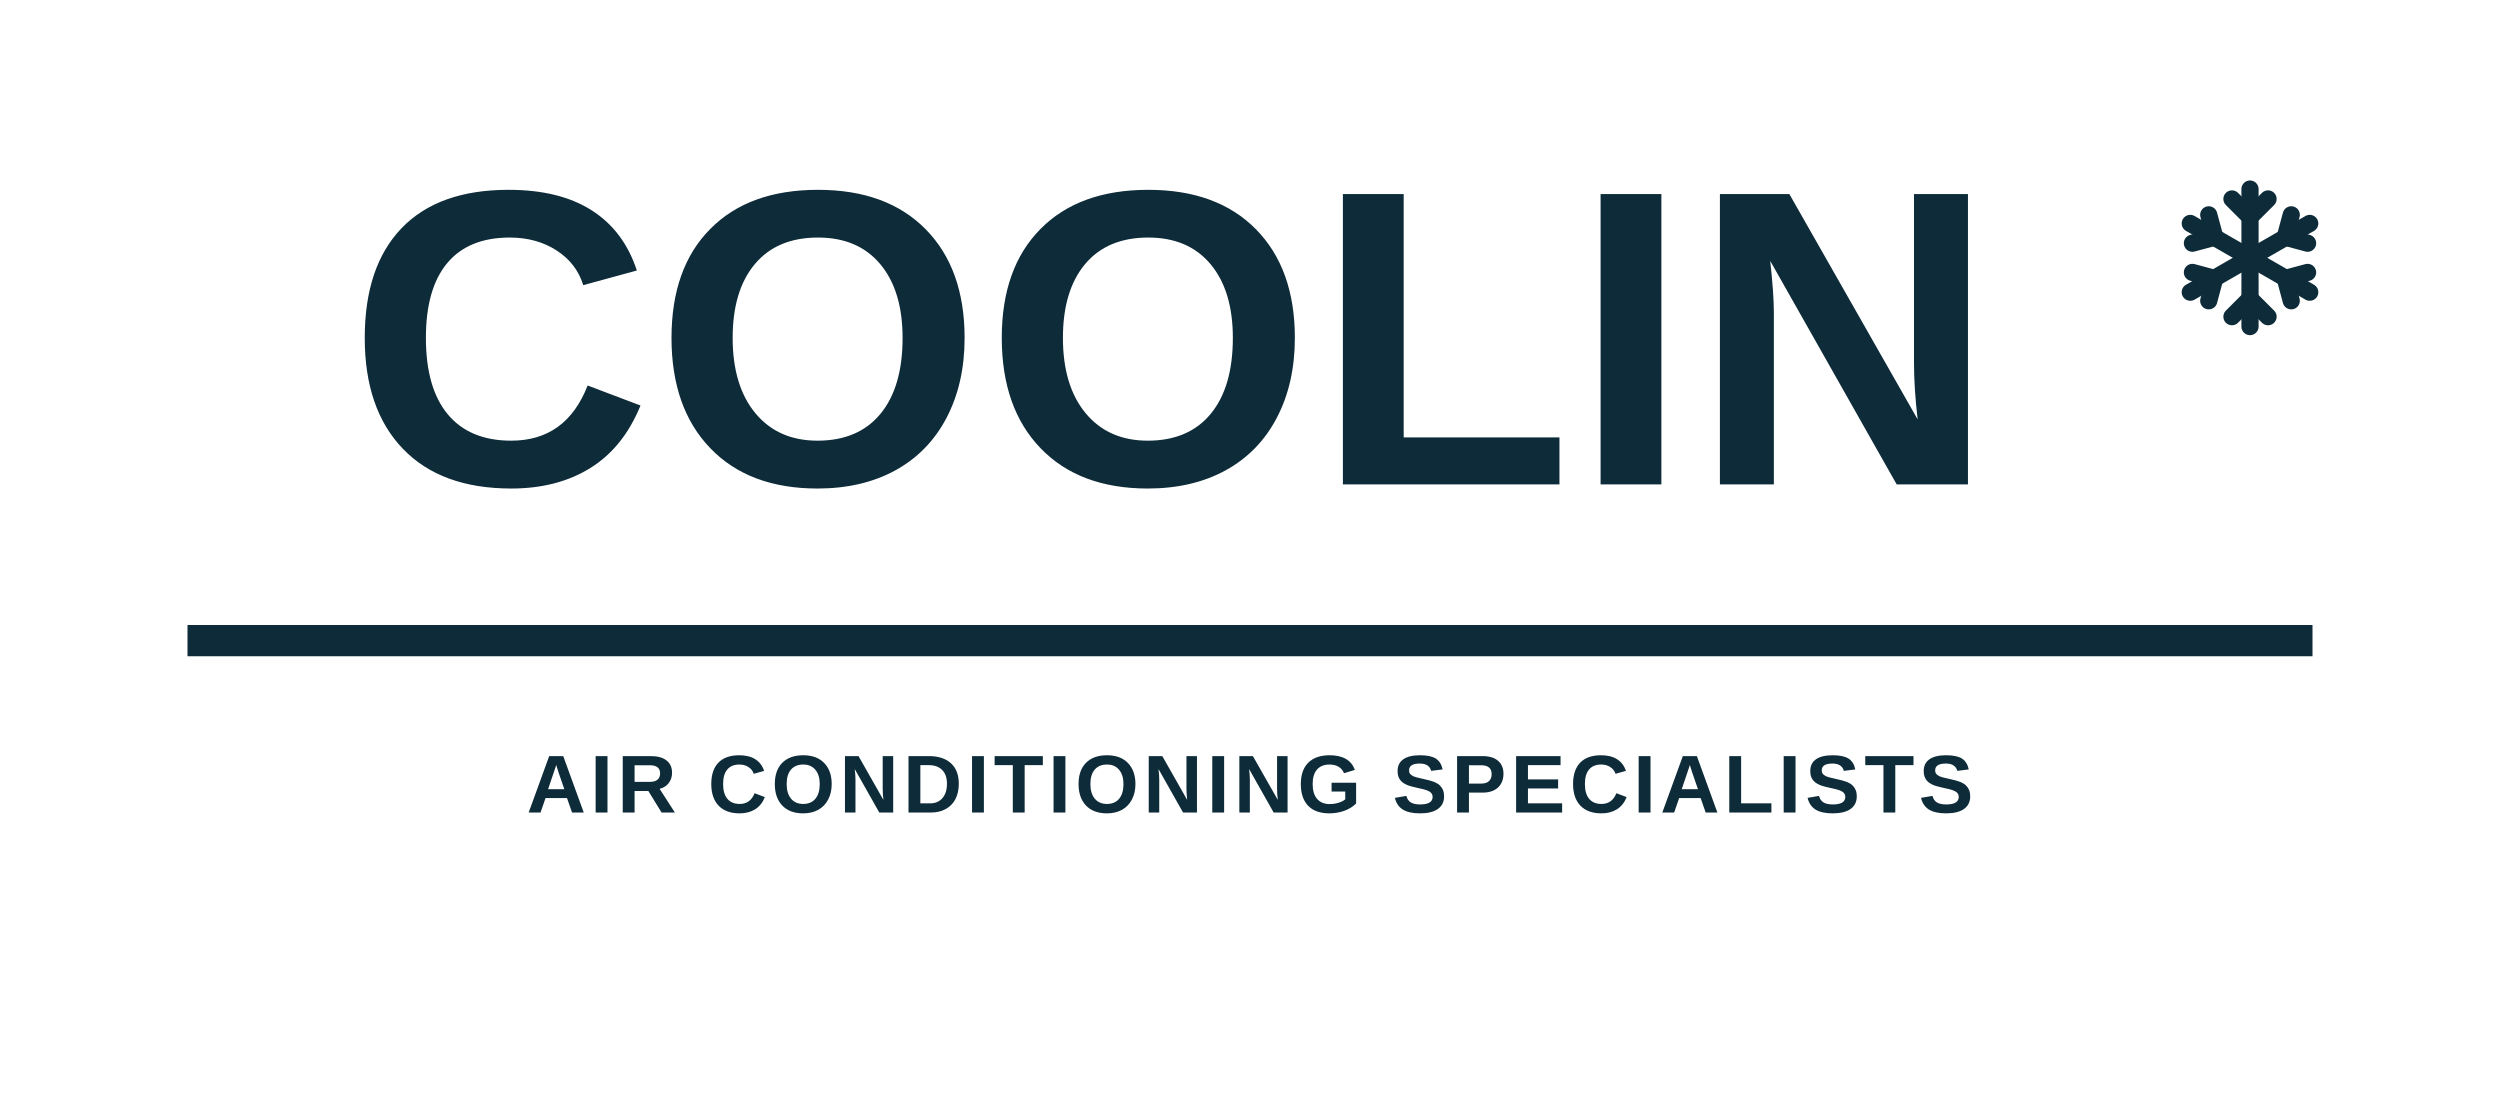
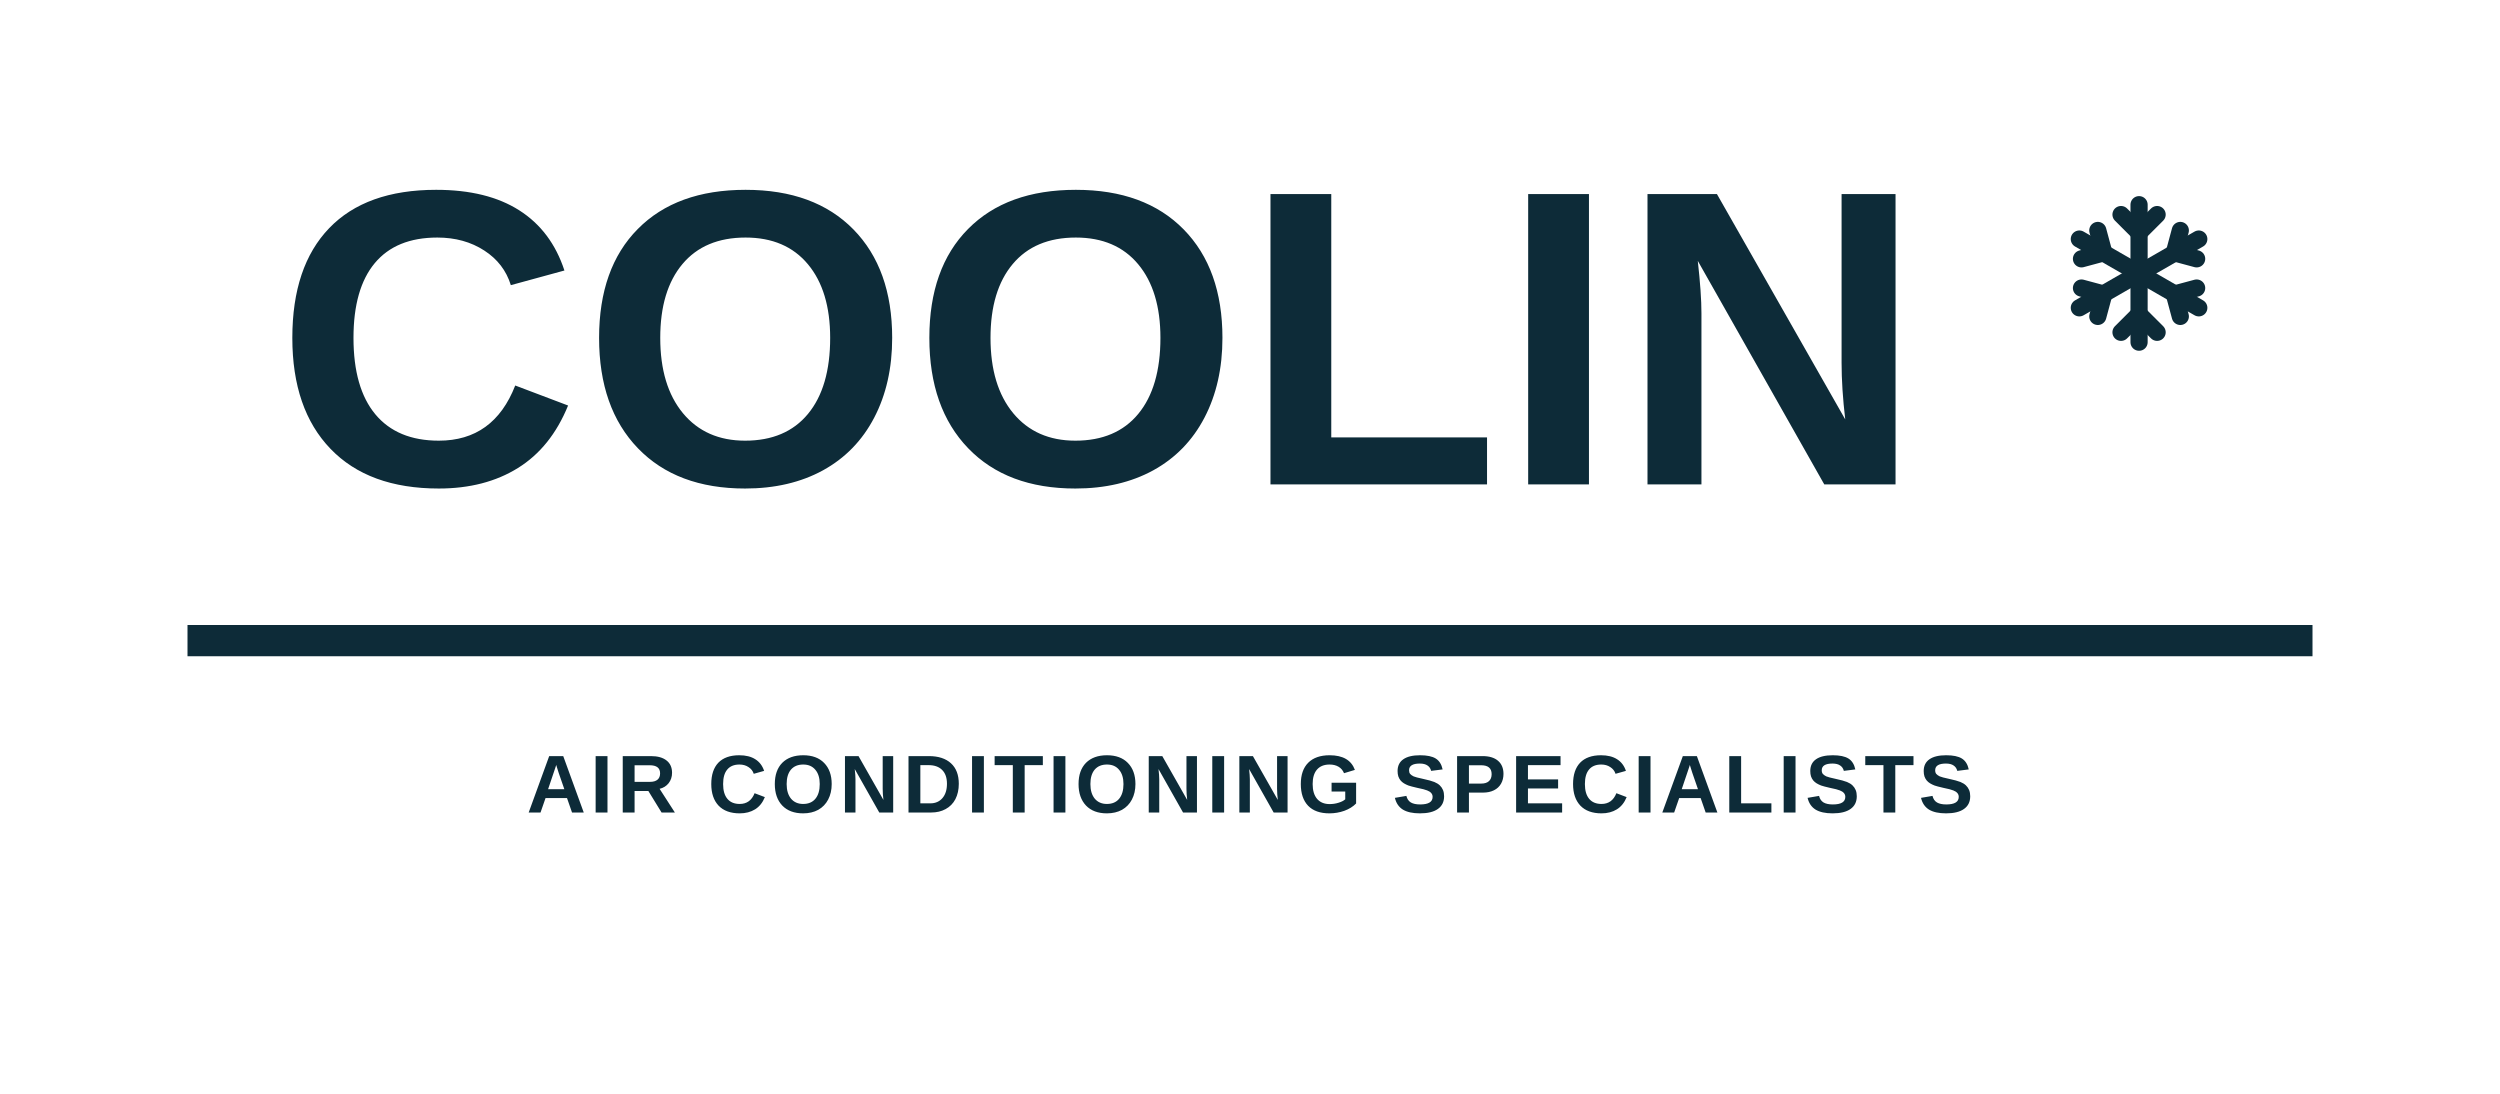
<svg xmlns="http://www.w3.org/2000/svg" width="320" height="140" viewBox="0 0 320 140">
-   <g>
-     <text x="150" y="62" text-anchor="middle" font-family="Archivo, 'Archivo Black', 'Helvetica Neue', Arial, sans-serif" font-size="54" font-weight="800" letter-spacing="0.27" fill="#0D2B38">COOL<tspan fill="#0D2B38">IN</tspan>
-     </text>
-     <g transform="translate(288 33) scale(0.55)">
-       <g stroke="#0D2B38" stroke-width="4" stroke-linecap="round" fill="none">
-         <path d="M0-16V16" />
-         <path d="M-13.9-8L13.9 8" />
-         <path d="M13.9-8L-13.9 8" />
-         <path d="M0-9.5l-4.2-4.2M0-9.5l4.2-4.2M0 9.5l-4.2 4.2M0 9.5l4.2 4.2" />
-         <path d="M8.2 4.8l5.2-1.4M8.2 4.8l1.4 5.2M-8.2-4.8l-5.2 1.4M-8.2-4.8l-1.4-5.2" />
-         <path d="M8.2-4.8l5.2 1.4M8.2-4.8l1.4-5.2M-8.2 4.8l-5.2-1.4M-8.2 4.8l-1.4 5.2" />
-       </g>
+   <text x="35.2" y="62" font-family="Archivo, 'Archivo Black', 'Helvetica Neue', Arial, sans-serif" font-size="54" font-weight="800" letter-spacing="0.27" textLength="223.6" lengthAdjust="spacingAndGlyphs" fill="#0D2B38">COOL<tspan fill="#0D2B38">IN</tspan>
+   </text>
+   <g transform="translate(273.8 35) scale(0.55)">
+     <g stroke="#0D2B38" stroke-width="4" stroke-linecap="round" fill="none">
+       <path d="M0-16V16" />
+       <path d="M-13.9-8L13.9 8" />
+       <path d="M13.9-8L-13.9 8" />
+       <path d="M0-9.5l-4.2-4.2M0-9.5l4.2-4.2M0 9.5l-4.2 4.2M0 9.5l4.2 4.2" />
+       <path d="M8.2 4.8l5.2-1.4M8.2 4.8l1.4 5.2M-8.2-4.8l-5.2 1.4M-8.2-4.8l-1.4-5.2" />
+       <path d="M8.2-4.8l5.2 1.4M8.2-4.8l1.4-5.2M-8.2 4.8l-5.2-1.4M-8.2 4.8l-1.4 5.2" />
    </g>
-     <rect x="24" y="80" width="136" height="4" fill="#0D2B38" />
-     <rect x="160" y="80" width="136" height="4" fill="#0D2B38" />
-     <text x="160" y="104" text-anchor="middle" font-family="Archivo, 'Archivo Black', 'Helvetica Neue', Arial, sans-serif" font-size="10.5" font-weight="700" letter-spacing="0.55" fill="#0D2B38">AIR CONDITIONING SPECIALISTS</text>
  </g>
+   <rect x="24" y="80" width="136" height="4" fill="#0D2B38" />
+   <rect x="160" y="80" width="136" height="4" fill="#0D2B38" />
+   <text x="160" y="104" text-anchor="middle" font-family="Archivo, 'Archivo Black', 'Helvetica Neue', Arial, sans-serif" font-size="10.5" font-weight="700" letter-spacing="0.55" textLength="189" lengthAdjust="spacingAndGlyphs" fill="#0D2B38">AIR CONDITIONING SPECIALISTS</text>
</svg>
